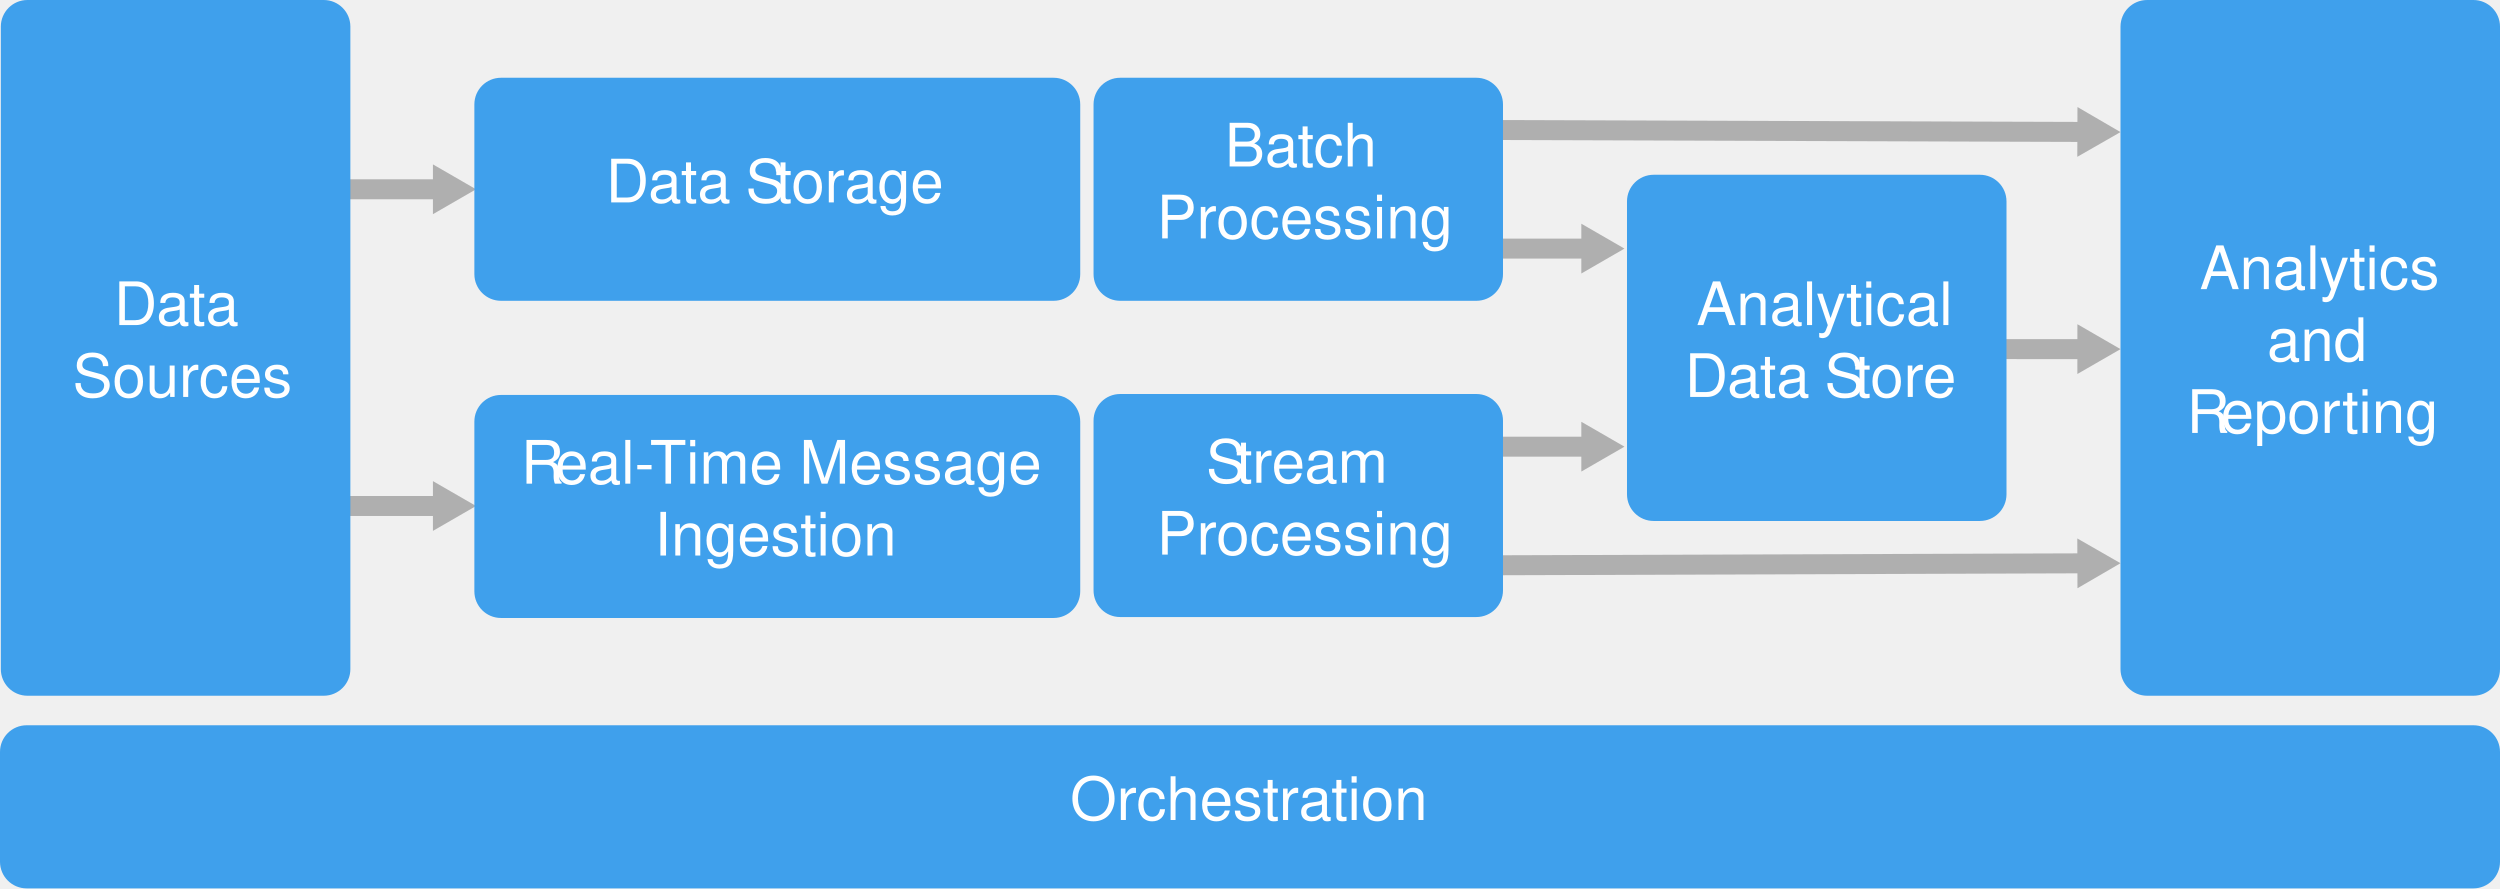
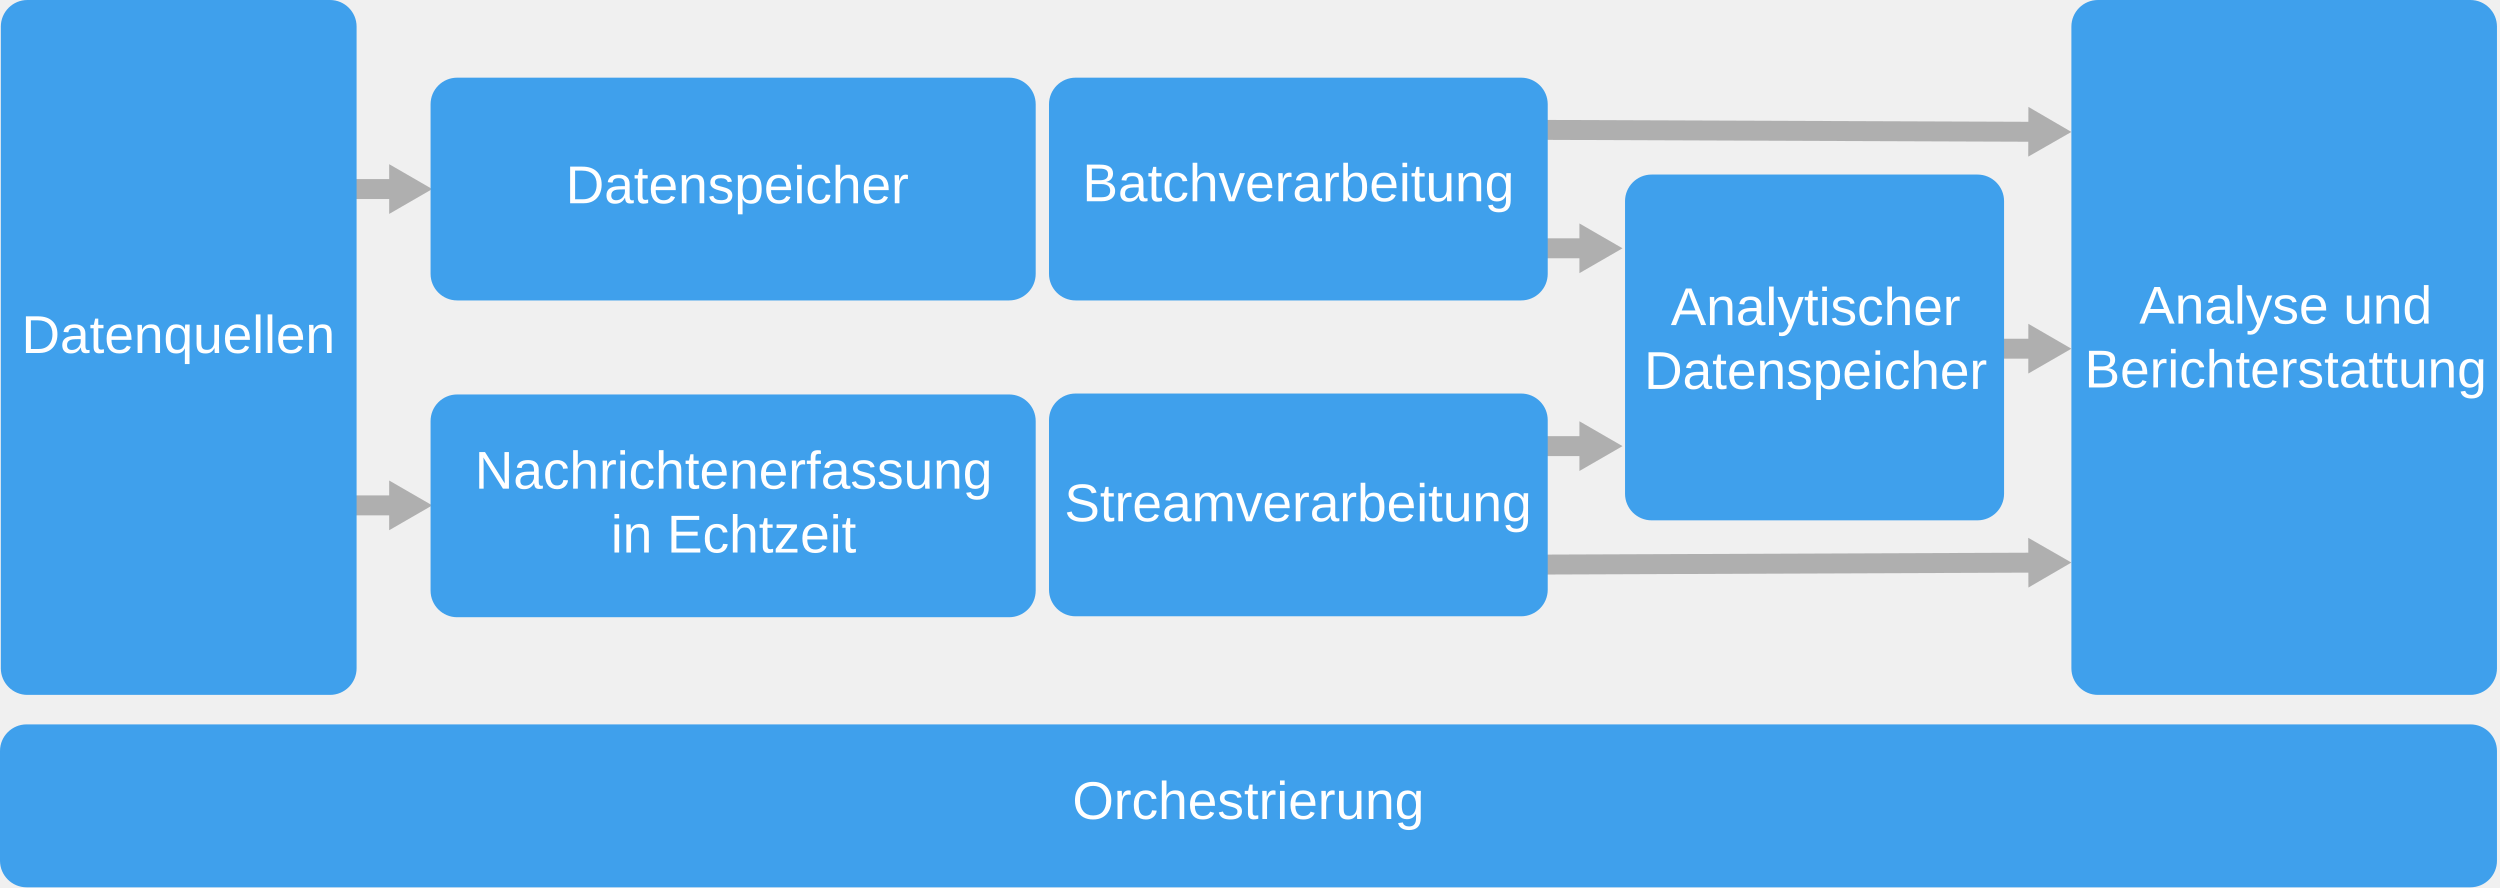
- <svg xmlns="http://www.w3.org/2000/svg" id="Layer_1" data-name="Layer 1" width="751" height="266.87" viewBox="0 0 751 266.87">
+ <svg xmlns="http://www.w3.org/2000/svg" viewBox="0 0 751.91 266.87">
  <defs>
-     <style>text{font-family:segoe-ui_normal,Segoe UI,Segoe,Segoe WP,Helvetica Neue,Helvetica,sans-serif;}.cls-1{fill:none;stroke:#afafaf;stroke-miterlimit:10;stroke-width:6px;}.cls-2{fill:#afafaf;}.cls-3{fill:#3fa0ec;}.cls-4{font-size:18px;fill:#fff;}.cls-5{letter-spacing:-0.03em;}.cls-6{letter-spacing:-0.03em;}</style>
+     <style>.cls-1{fill:none;stroke:#afafaf;stroke-miterlimit:10;stroke-width:6px;}.cls-2{fill:#afafaf;}.cls-3{fill:#3fa0ec;}.cls-4{font-size:16px;fill:#fff;font-family:ArialMT, Arial;}</style>
  </defs>
-   <line class="cls-1" x1="102" y1="152" x2="132.24" y2="152" />
-   <polygon class="cls-2" points="130.05 159.48 143 152 130.05 144.52 130.05 159.48" />
-   <line class="cls-1" x1="105" y1="56.86" x2="132.24" y2="56.86" />
-   <polygon class="cls-2" points="130.05 64.34 143 56.86 130.05 49.38 130.05 64.34" />
-   <line class="cls-1" x1="596" y1="104.87" x2="626.23" y2="104.88" />
-   <polygon class="cls-2" points="624.04 112.35 637 104.88 624.05 97.39 624.04 112.35" />
-   <line class="cls-1" x1="446" y1="169.82" x2="626.24" y2="169.22" />
-   <polygon class="cls-2" points="624.07 176.71 637 169.19 624.02 161.75 624.07 176.71" />
-   <line class="cls-1" x1="451" y1="134.18" x2="477.22" y2="134.18" />
-   <polygon class="cls-2" points="475.03 141.66 487.99 134.18 475.03 126.7 475.03 141.66" />
-   <line class="cls-1" x1="446" y1="39.05" x2="626.24" y2="39.64" />
-   <polygon class="cls-2" points="624.02 47.11 637 39.68 624.07 32.15 624.02 47.11" />
-   <line class="cls-1" x1="451" y1="74.68" x2="477.22" y2="74.68" />
-   <polygon class="cls-2" points="475.03 82.16 487.99 74.68 475.03 67.2 475.03 82.16" />
-   <rect class="cls-3" x="142.5" y="118.64" width="182" height="67" rx="8" ry="8" />
-   <text class="cls-4" transform="translate(156.49 145.29)">
-     <tspan class="cls-5">R</tspan>
-     <tspan x="10.24" y="0">eal-Time Message</tspan>
-     <tspan x="40.1" y="21.6">Ingestion</tspan>
-   </text>
-   <rect class="cls-3" x="328.5" y="118.36" width="123" height="67" rx="8" ry="8" />
-   <text class="cls-4" transform="translate(362.29 145.01)">
-     <tspan class="cls-6">S</tspan>
-     <tspan x="8.98" y="0">tream</tspan>
-     <tspan x="-14.81" y="21.6">Processing</tspan>
-   </text>
-   <rect class="cls-3" x="328.5" y="23.36" width="123" height="67" rx="8" ry="8" />
-   <text class="cls-4" transform="translate(367.96 50.01)">Batch<tspan x="-20.48" y="21.6">Processing</tspan>
-   </text>
-   <rect class="cls-3" x="142.5" y="23.36" width="182" height="67" rx="8" ry="8" />
-   <text class="cls-4" transform="translate(181.99 60.81)">Data <tspan class="cls-6" x="41.97" y="0">S</tspan>
-     <tspan x="50.95" y="0">torage</tspan>
-   </text>
-   <rect class="cls-3" x="637" width="114" height="209" rx="8" ry="8" />
-   <text class="cls-4" transform="translate(660.78 86.85)">Analytics<tspan x="20.25" y="21.6">and</tspan>
-     <tspan class="cls-5" x="-3.92" y="43.2">R</tspan>
-     <tspan x="6.31" y="43.2">eporting</tspan>
-   </text>
-   <rect class="cls-3" x="0.25" width="105" height="209" rx="8" ry="8" />
-   <text class="cls-4" transform="translate(34.23 97.65)">Data<tspan x="-12.44" y="21.6">Sources</tspan>
-   </text>
-   <rect class="cls-3" y="217.87" width="751" height="49" rx="8" ry="8" />
-   <text class="cls-4" transform="translate(321.46 246.32)">Orchestration</text>
-   <rect class="cls-3" x="488.75" y="52.5" width="114" height="104" rx="8" ry="8" />
-   <text class="cls-4" transform="translate(509.59 97.65)">Analytical<tspan x="-3.48" y="21.6">Data </tspan>
-     <tspan class="cls-6" x="38.49" y="21.6">S</tspan>
-     <tspan x="47.47" y="21.6">tore</tspan>
-   </text>
+   <g id="Shapes">
+     <line class="cls-1" x1="104" y1="152" x2="119.24" y2="152" />
+     <polygon class="cls-2" points="117.05 159.48 130 152 117.05 144.52 117.05 159.48" />
+     <line class="cls-1" x1="107" y1="56.86" x2="119.24" y2="56.86" />
+     <polygon class="cls-2" points="117.05 64.34 130 56.86 117.05 49.38 117.05 64.34" />
+     <line class="cls-1" x1="596" y1="104.87" x2="612.23" y2="104.88" />
+     <polygon class="cls-2" points="610.04 112.35 623 104.88 610.05 97.39 610.04 112.35" />
+     <line class="cls-1" x1="460" y1="169.82" x2="612.24" y2="169.22" />
+     <polygon class="cls-2" points="610.07 176.71 623 169.19 610.02 161.75 610.07 176.71" />
+     <line class="cls-1" x1="465" y1="134.18" x2="477.22" y2="134.18" />
+     <polygon class="cls-2" points="475.03 141.66 487.99 134.18 475.03 126.7 475.03 141.66" />
+     <line class="cls-1" x1="460" y1="39.05" x2="612.24" y2="39.64" />
+     <polygon class="cls-2" points="610.02 47.11 623 39.68 610.07 32.15 610.02 47.11" />
+     <line class="cls-1" x1="465" y1="74.68" x2="477.22" y2="74.68" />
+     <polygon class="cls-2" points="475.03 82.16 487.99 74.68 475.03 67.2 475.03 82.16" />
+     <rect class="cls-3" x="129.5" y="118.64" width="182" height="67" rx="8" ry="8" />
+     <rect class="cls-3" x="315.5" y="118.36" width="150" height="67" rx="8" ry="8" />
+     <rect class="cls-3" x="315.5" y="23.36" width="150" height="67" rx="8" ry="8" />
+     <rect class="cls-3" x="129.5" y="23.36" width="182" height="67" rx="8" ry="8" />
+     <rect class="cls-3" x="623" width="128" height="209" rx="8" ry="8" />
+     <rect class="cls-3" x="0.25" width="107" height="209" rx="8" ry="8" />
+     <rect class="cls-3" y="217.87" width="751" height="49" rx="8" ry="8" />
+     <rect class="cls-3" x="488.75" y="52.5" width="114" height="104" rx="8" ry="8" />
+   </g>
+   <g id="txt">
+     <text class="cls-4" transform="translate(322.55 246.32)">Orchestrierung</text>
+     <text class="cls-4" transform="translate(502.51 97.77)">Analytischer <tspan x="-8.01" y="19.2">Datenspeicher</tspan>
+     </text>
+     <text class="cls-4" transform="translate(643.42 97.33)">Analyse und <tspan x="-16.45" y="19.2">Berichterstattung</tspan>
+     </text>
+     <text class="cls-4" transform="translate(325.57 60.53)">Batchverarbeitung</text>
+     <text class="cls-4" transform="translate(320.13 156.78)">Streamverarbeitung</text>
+     <text class="cls-4" transform="translate(142.82 146.98)">Nachrichtenerfassung <tspan x="40.91" y="19.2">in Echtzeit</tspan>
+     </text>
+     <text class="cls-4" transform="translate(170.16 61.13)">Datenspeicher</text>
+     <text class="cls-4" transform="translate(6.48 106.16)">Datenquellen</text>
+   </g>
</svg>
